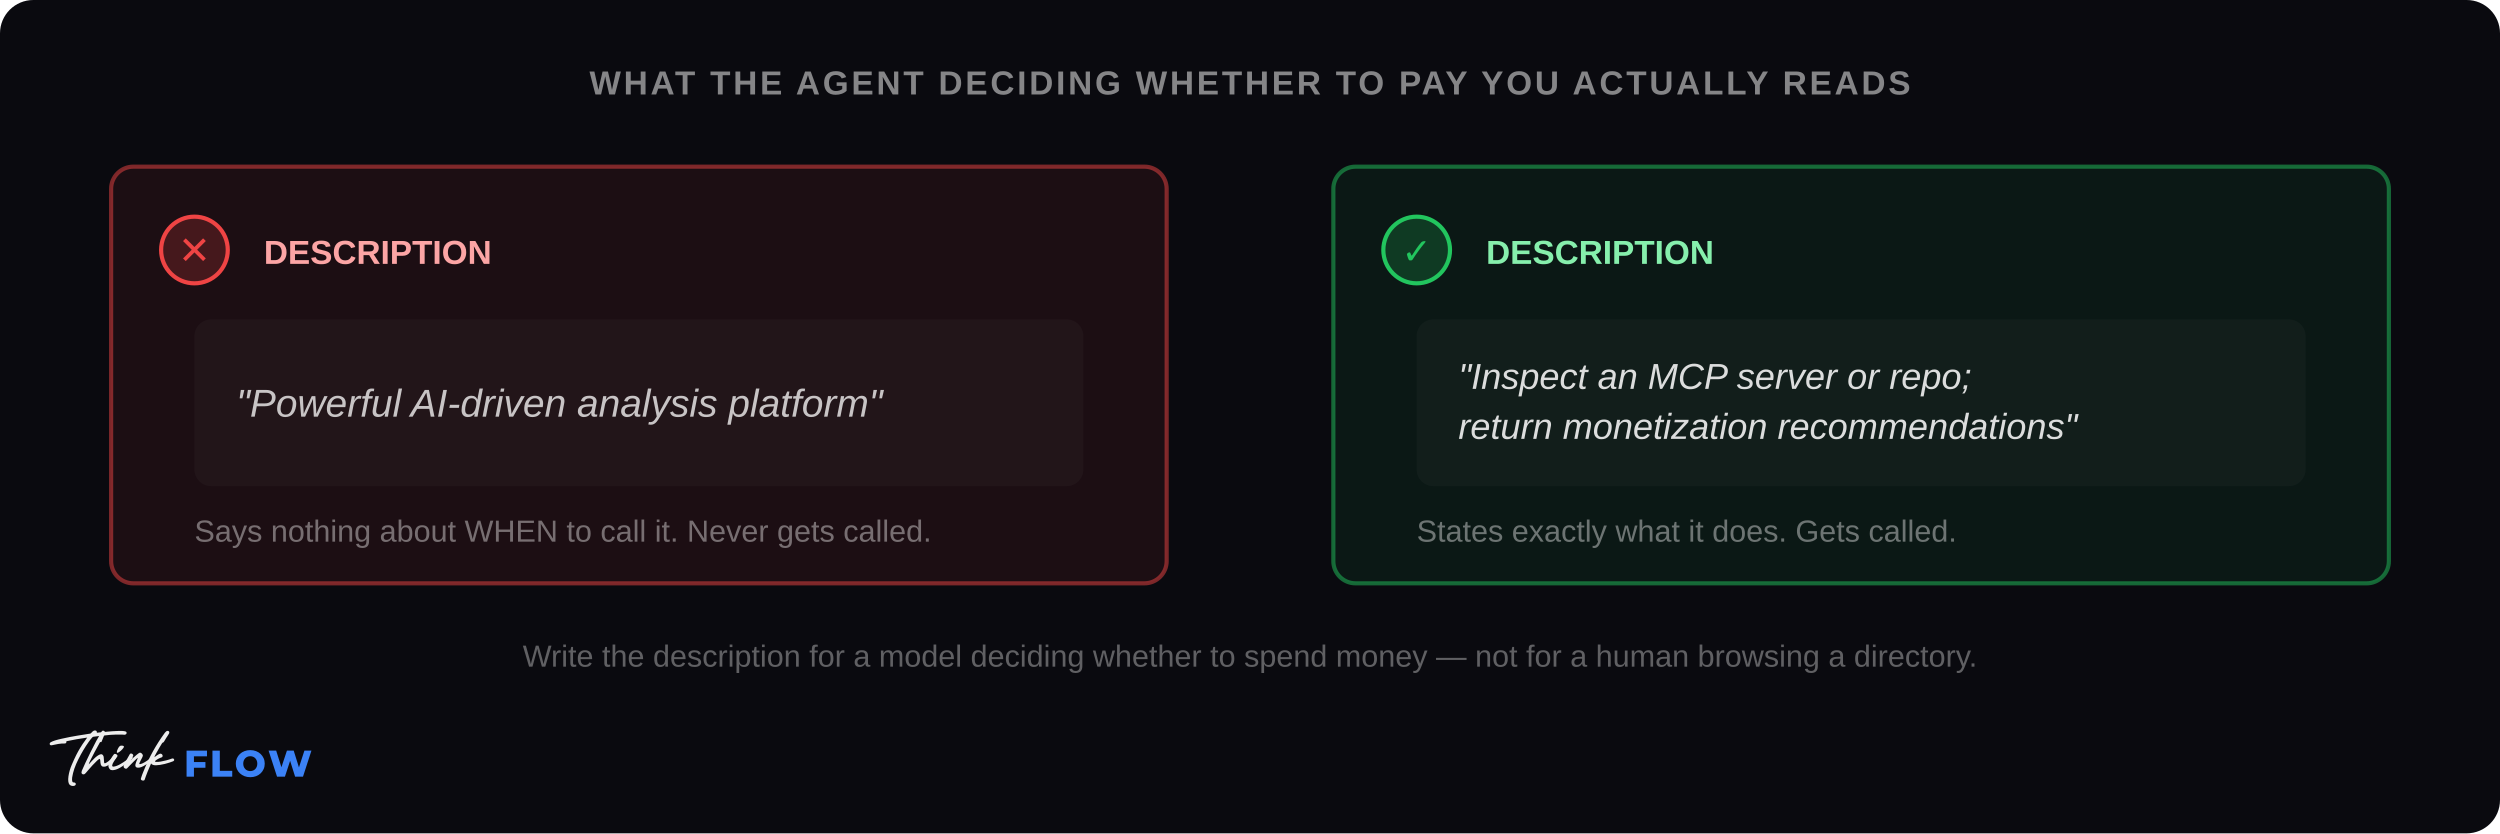
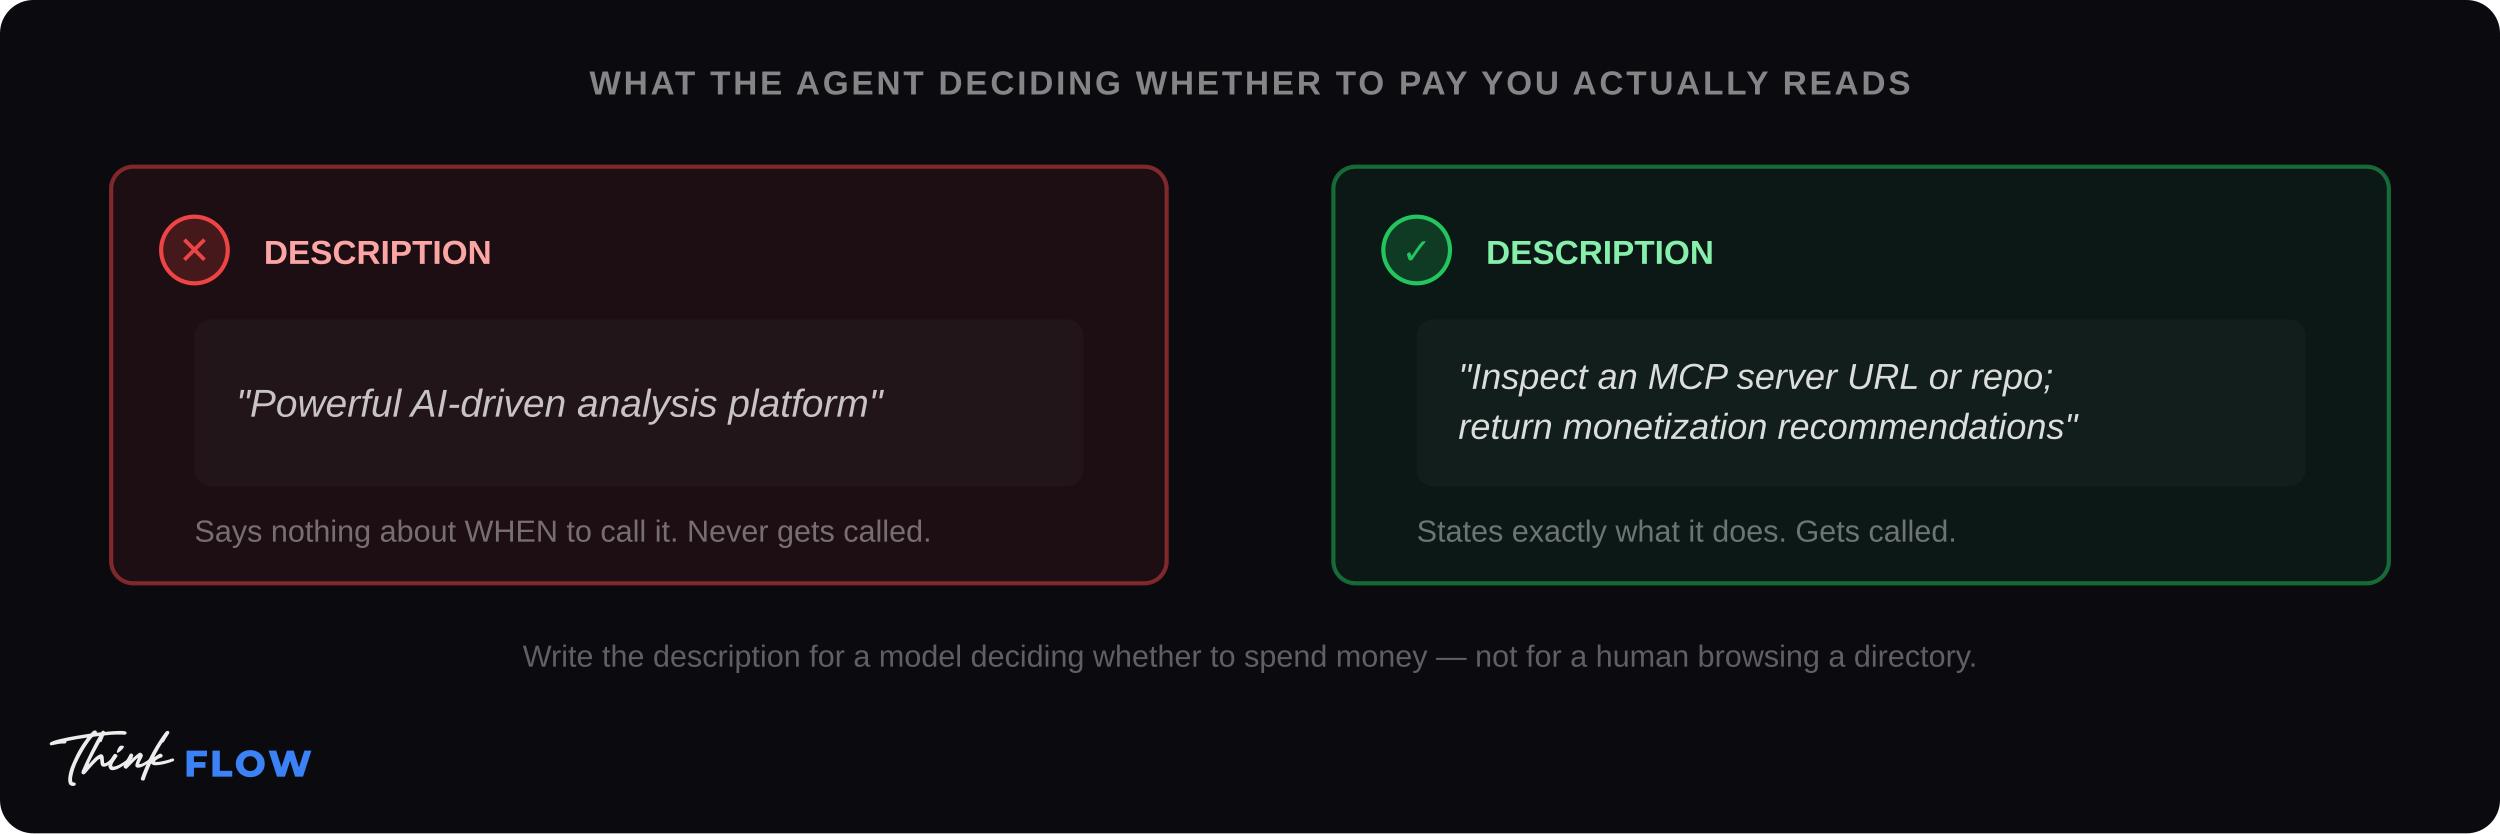
<svg xmlns="http://www.w3.org/2000/svg" viewBox="0 0 900 300" font-family="Montserrat, Arial, sans-serif">
  <rect x="0" y="0" width="900" height="300" fill="#0a0a0f" rx="12" />
  <text x="450" y="34" text-anchor="middle" fill="rgba(255,255,255,0.5)" font-size="12" font-weight="700" letter-spacing="1">WHAT THE AGENT DECIDING WHETHER TO PAY YOU ACTUALLY READS</text>
  <rect x="40" y="60" width="380" height="150" rx="8" fill="rgba(239,68,68,0.08)" stroke="rgba(239,68,68,0.5)" stroke-width="1.5" />
  <circle cx="70" cy="90" r="12" fill="rgba(239,68,68,0.2)" stroke="#ef4444" stroke-width="1.5" />
  <text x="70" y="95" text-anchor="middle" fill="#ef4444" font-size="14" font-weight="700">✕</text>
  <text x="95" y="95" fill="#fca5a5" font-size="12" font-weight="700">DESCRIPTION</text>
  <rect x="70" y="115" width="320" height="60" rx="6" fill="rgba(255,255,255,0.03)" />
  <text x="85" y="150" fill="rgba(255,255,255,0.75)" font-size="14" font-style="italic">"Powerful AI-driven analysis platform"</text>
  <text x="70" y="195" fill="rgba(255,255,255,0.4)" font-size="11">Says nothing about WHEN to call it. Never gets called.</text>
  <rect x="480" y="60" width="380" height="150" rx="8" fill="rgba(34,197,94,0.08)" stroke="rgba(34,197,94,0.5)" stroke-width="1.5" />
  <circle cx="510" cy="90" r="12" fill="rgba(34,197,94,0.2)" stroke="#22c55e" stroke-width="1.5" />
  <text x="510" y="95" text-anchor="middle" fill="#22c55e" font-size="13" font-weight="700">✓</text>
  <text x="535" y="95" fill="#86efac" font-size="12" font-weight="700">DESCRIPTION</text>
  <rect x="510" y="115" width="320" height="60" rx="6" fill="rgba(255,255,255,0.03)" />
-   <text x="525" y="140" fill="rgba(255,255,255,0.85)" font-size="13" font-style="italic">"Inspect an MCP server or repo;</text>
+   <text x="525" y="140" fill="rgba(255,255,255,0.85)" font-size="13" font-style="italic">"Inspect an MCP server URL or repo;</text>
  <text x="525" y="158" fill="rgba(255,255,255,0.85)" font-size="13" font-style="italic">return monetization recommendations"</text>
  <text x="510" y="195" fill="rgba(255,255,255,0.4)" font-size="11">States exactly what it does. Gets called.</text>
  <text x="450" y="240" text-anchor="middle" fill="rgba(255,255,255,0.35)" font-size="11">Write the description for a model deciding whether to spend money — not for a human browsing a directory.</text>
  <g transform="translate(24, 258) scale(0.36)">
    <path d="M-285 602C-279 603 -273 604 -266 606C-238 613 -203 620 -161 627C-119 634 -77 637 -33 636C-24 636 -16 640 -10 649C-5 658 -3 668 -5 679C126 707 258 730 393 749C379 728 365 709 354 693C338 671 322 649 307 627C292 605 276 579 257 548C237 516 213 472 184 416C156 359 126 295 96 224C65 152 45 79 34 5C24 -70 30 -122 54 -152C77 -175 107 -183 143 -176C162 -170 173 -160 175 -144C176 -129 168 -118 149 -112C143 -111 138 -110 134 -110C128 -111 124 -110 120 -109C116 -107 113 -103 110 -97C106 -86 104 -72 103 -57C103 -42 104 -28 105 -16C122 94 162 211 225 335C287 459 353 568 421 664C423 666 425 669 427 672L453 708C464 722 474 735 485 746C495 758 504 764 511 765L623 779C697 788 766 796 831 801C896 806 975 808 1068 806C1075 806 1081 806 1088 805C1094 804 1101 803 1107 803C1122 804 1133 808 1141 817C1148 826 1151 835 1149 845C1147 856 1139 863 1125 868C1095 876 1048 879 984 876C920 874 854 870 784 863C715 857 658 851 613 846C599 844 588 843 579 842C580 866 573 880 557 884C542 888 527 886 512 877C497 867 487 857 479 847C474 841 469 836 464 832C458 827 452 825 444 824C396 817 320 806 216 788C112 771 9 751 -92 728C-194 706 -265 683 -306 660C-323 647 -329 634 -324 619C-319 605 -306 599 -285 602Z" fill="#ededed" transform="translate(0.00, 60) scale(0.05217391, -0.05217391)" />
    <path d="M255 340C258 337 261 331 262 324L265 296C266 276 268 257 273 238C278 218 289 204 305 195C343 183 385 195 434 232C482 269 522 306 554 343C562 352 563 361 560 369C556 377 550 383 541 386C533 389 526 388 519 383C485 350 451 320 417 293C383 266 359 254 346 257C341 259 338 267 337 279C335 291 334 305 334 321C334 344 332 365 329 383C316 425 292 439 259 426C225 413 190 388 152 351C115 315 85 283 60 254C54 247 48 241 44 236C41 240 50 265 72 310C94 355 122 410 156 473C190 537 224 599 258 659C259 661 262 663 264 663H273C276 662 279 662 281 662C284 663 286 664 287 666C303 700 317 736 331 773C342 801 350 819 354 828C361 840 360 851 352 862C345 872 335 879 323 882C311 884 300 880 293 869C223 754 151 621 76 467C1 314 -54 197 -89 114C-97 91 -98 73 -91 61C-83 49 -72 43 -57 44C-43 44 -29 52 -16 68L32 124C58 154 86 186 118 221C150 256 179 285 205 309C231 333 248 343 255 340Z" fill="#ededed" transform="translate(19.83, 60) scale(0.05217391, -0.05217391)" />
    <path d="M66 428C48 406 26 372 -1 327C-28 282 -41 240 -40 202C-29 149 -3 123 39 124C81 125 128 140 181 170C234 200 282 232 326 267C370 302 399 327 415 342C424 352 428 360 426 368C424 376 420 381 412 384C405 387 397 385 389 380C388 379 386 377 382 374C368 363 343 343 306 316C269 289 229 263 185 238C141 213 100 198 64 193C40 191 30 200 34 220C37 240 49 265 68 294C87 324 107 353 129 381C137 394 137 405 129 416C121 426 111 433 98 436C84 439 74 437 66 428ZM125 489C121 471 122 460 128 457C137 455 151 460 170 474C189 487 207 503 225 522C242 540 253 556 258 568C261 579 257 586 246 590C236 594 224 596 211 595C198 595 188 592 182 588C170 579 158 564 148 545C137 525 130 506 125 489Z" fill="#ededed" transform="translate(43.77, 60) scale(0.05217391, -0.05217391)" />
    <path d="M78 433C31 354 -8 281 -39 212C-44 198 -43 186 -36 175C-29 165 -19 158 -8 154C4 150 14 152 23 158C33 168 51 187 77 214L147 285C171 309 191 329 207 343C224 357 231 361 230 354C227 346 223 337 218 326C205 300 195 272 187 242C179 212 184 191 204 178C237 164 282 173 338 202C394 232 444 264 490 300C501 309 506 318 506 328C505 338 501 345 493 350C485 354 475 353 464 345C463 345 462 344 462 344C451 336 433 323 406 305C380 287 353 271 325 257C297 243 276 238 261 242C257 244 258 254 266 270C273 286 282 304 293 325L315 367C321 380 325 390 327 398C329 408 326 419 319 429C312 440 304 448 293 454C283 460 273 462 264 459C253 454 235 441 211 421C187 402 163 381 140 360C116 339 100 324 90 314C90 318 93 324 98 333C104 341 111 351 119 363C126 372 133 383 140 393C146 403 145 413 138 424C130 434 120 441 108 444C96 447 86 443 78 433Z" fill="#ededed" transform="translate(59.11, 60) scale(0.05217391, -0.05217391)" />
    <path d="M303 680C326 721 348 756 369 786C381 805 390 819 395 828C402 841 401 853 395 864C388 875 378 879 363 878C349 877 333 865 315 843C146 612 9 366 -94 105L-97 98C-114 58 -131 13 -146 -38C-149 -50 -145 -59 -134 -66C-124 -73 -112 -76 -99 -75C-87 -75 -78 -70 -74 -60C-60 -16 -40 36 -16 97C9 158 31 210 50 253C65 229 96 217 143 218C190 219 247 228 313 244C378 261 432 278 472 295C485 301 491 308 493 318C494 328 490 336 483 343C475 349 465 351 452 348C415 334 377 322 338 312C299 302 264 294 232 289C200 284 172 282 148 283C124 284 119 292 133 306C165 333 205 354 252 370C266 376 272 386 272 399C271 412 266 423 255 432C245 441 232 444 217 439C199 432 180 421 159 406C138 392 123 381 113 373C114 383 125 407 146 444C166 482 188 520 211 559C234 597 250 623 258 637C263 644 267 649 270 651C273 653 276 655 279 655C282 656 286 658 290 661C293 664 298 670 303 680Z" fill="#ededed" transform="translate(81.81, 60) scale(0.05217391, -0.05217391)" />
    <path d="M70 0V700H619V547H268V0ZM254 240V393H577V240Z" fill="#3b82f6" transform="translate(117.30, 60) scale(0.03719008, -0.03719008)" />
    <path d="M70 0V700H268V157H602V0Z" fill="#3b82f6" transform="translate(143.18, 60) scale(0.03719008, -0.03719008)" />
    <path d="M423 -14Q339 -14 268.0 13.0Q197 40 144.5 89.5Q92 139 63.0 205.0Q34 271 34 350Q34 429 63.0 495.0Q92 561 144.5 610.5Q197 660 268.0 687.0Q339 714 423 714Q508 714 578.5 687.0Q649 660 701.0 610.5Q753 561 782.5 495.0Q812 429 812 350Q812 271 782.5 204.5Q753 138 701.0 89.0Q649 40 578.5 13.0Q508 -14 423 -14ZM423 150Q463 150 497.5 164.0Q532 178 557.5 204.5Q583 231 597.5 268.0Q612 305 612 350Q612 396 597.5 432.5Q583 469 557.5 495.5Q532 522 497.5 536.0Q463 550 423 550Q383 550 348.5 536.0Q314 522 288.5 495.5Q263 469 248.5 432.5Q234 396 234 350Q234 305 248.5 268.0Q263 231 288.5 204.5Q314 178 348.5 164.0Q383 150 423 150Z" fill="#3b82f6" transform="translate(167.87, 60) scale(0.03719008, -0.03719008)" />
    <path d="M243 0 16 700H220L411 94H308L509 700H691L881 94H782L979 700H1168L941 0H729L567 515H624L455 0Z" fill="#3b82f6" transform="translate(201.33, 60) scale(0.03719008, -0.03719008)" />
  </g>
</svg>
